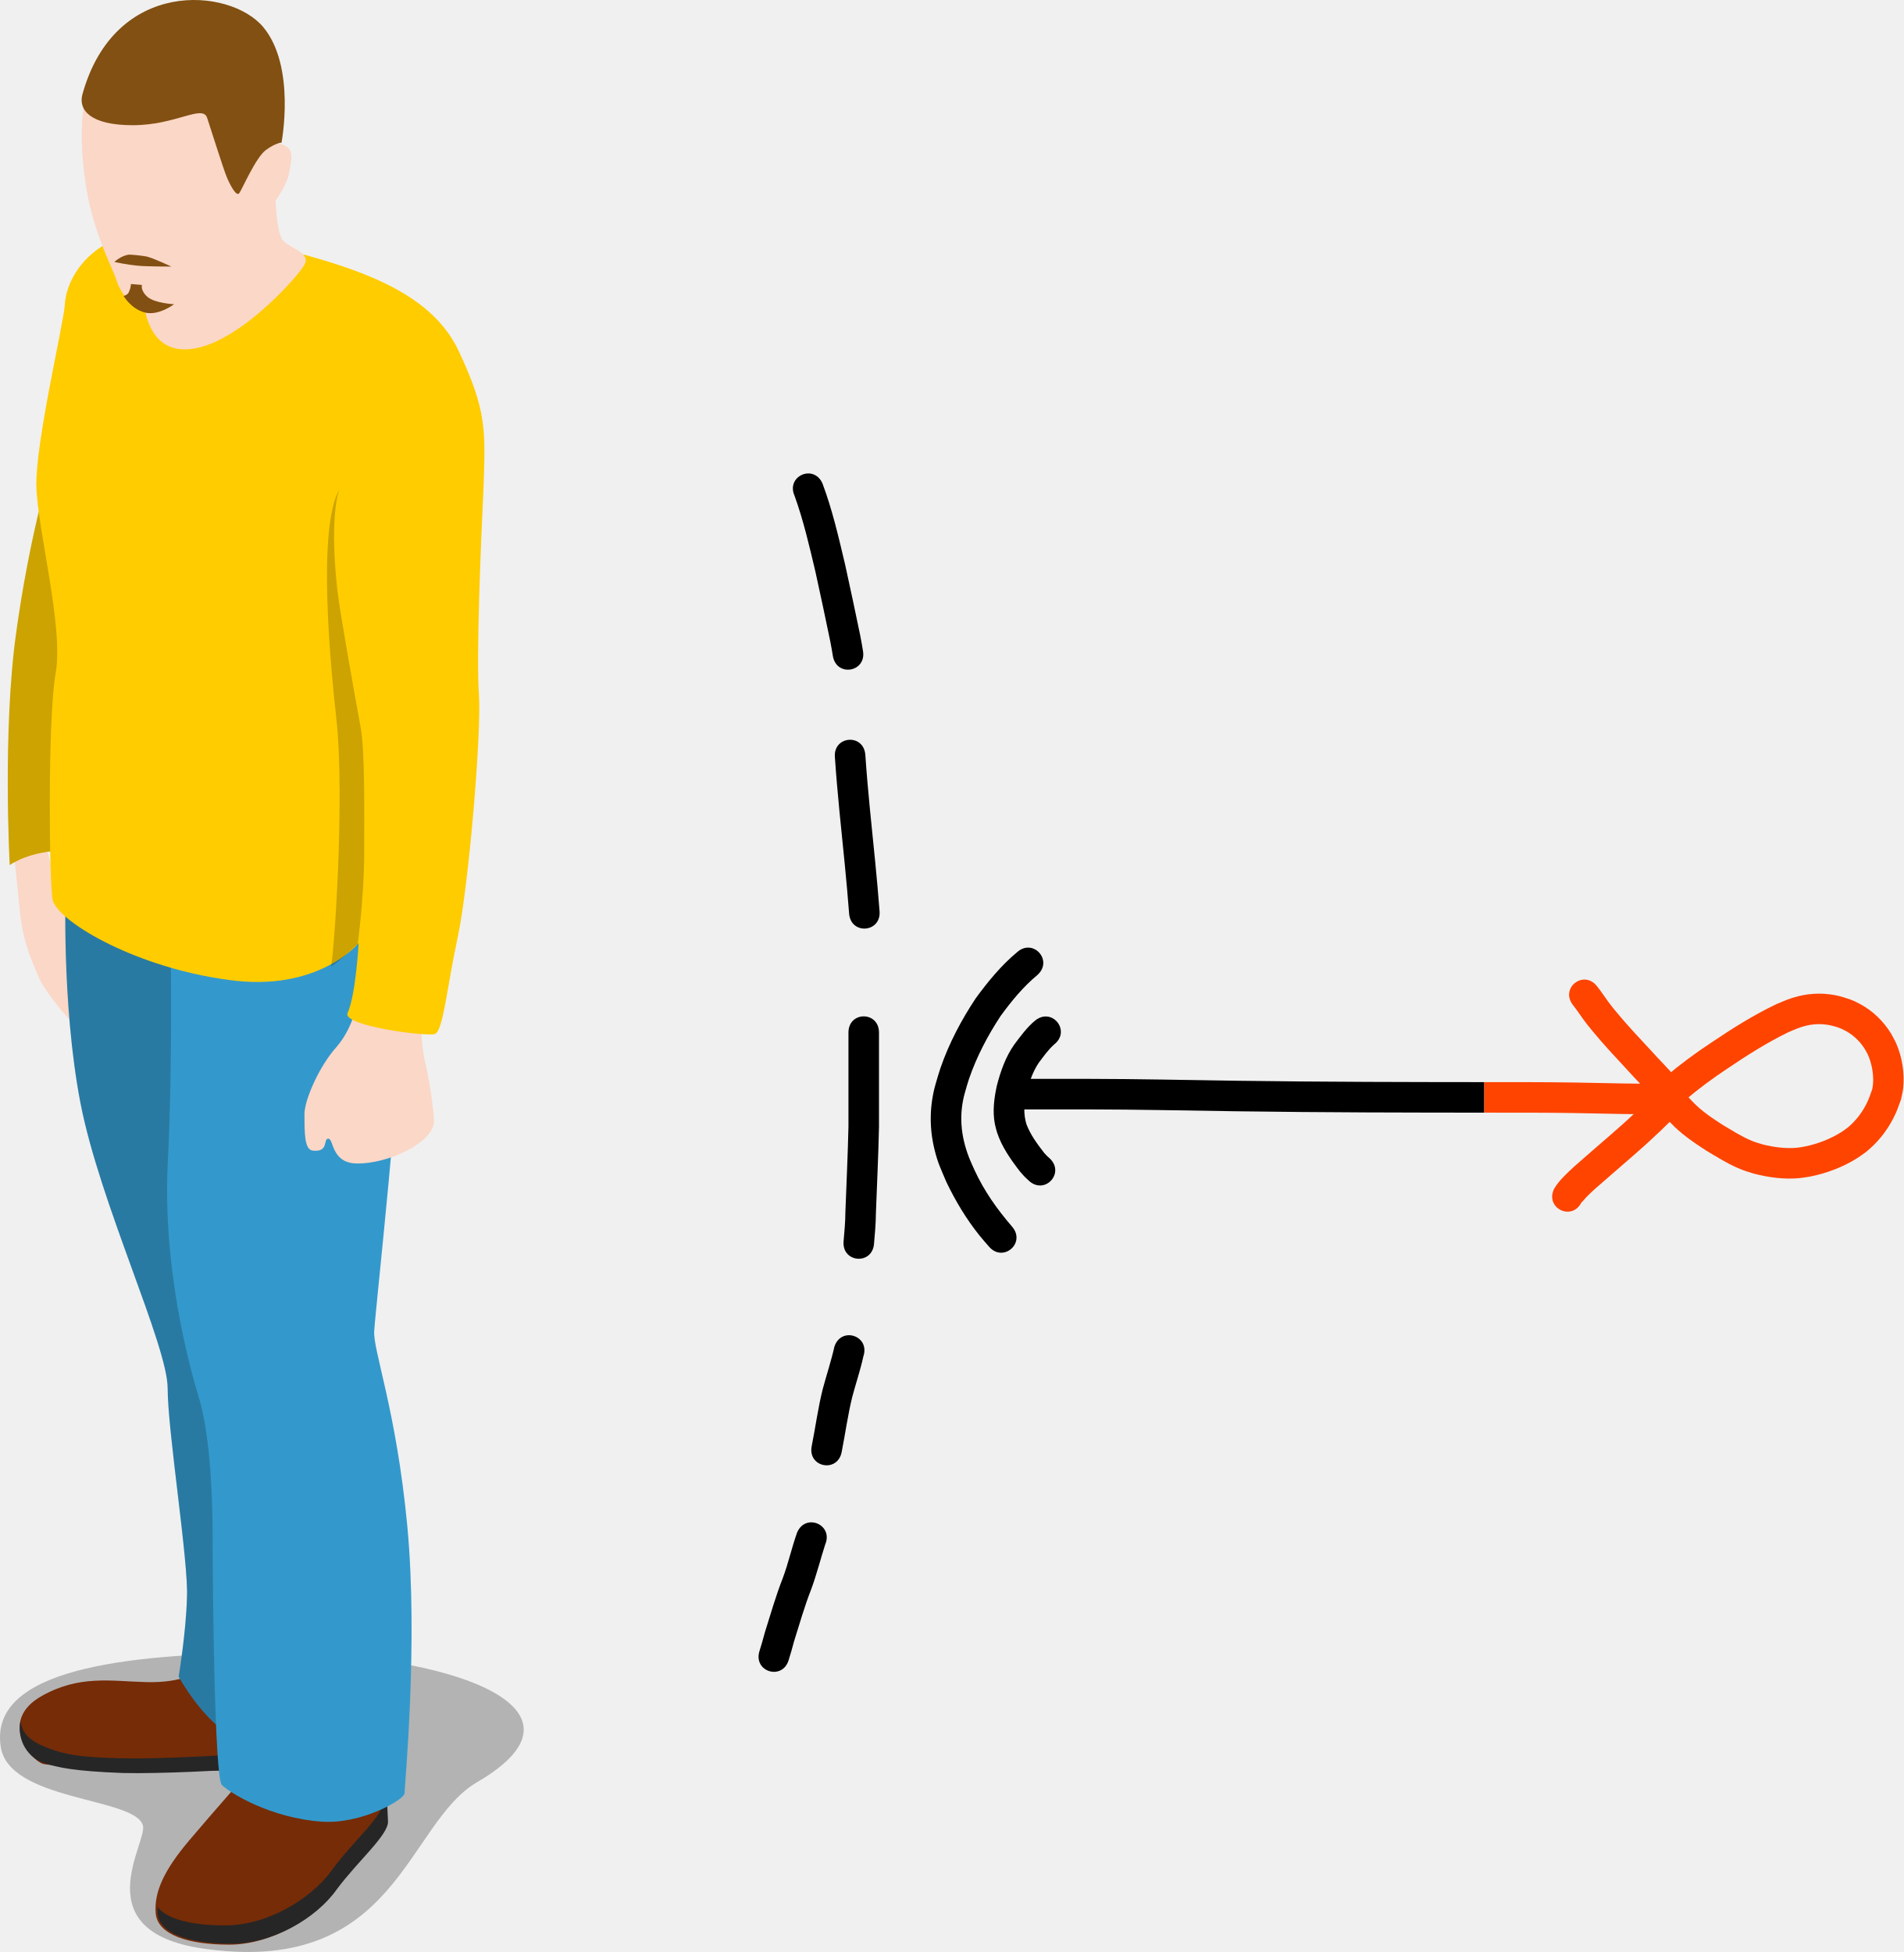
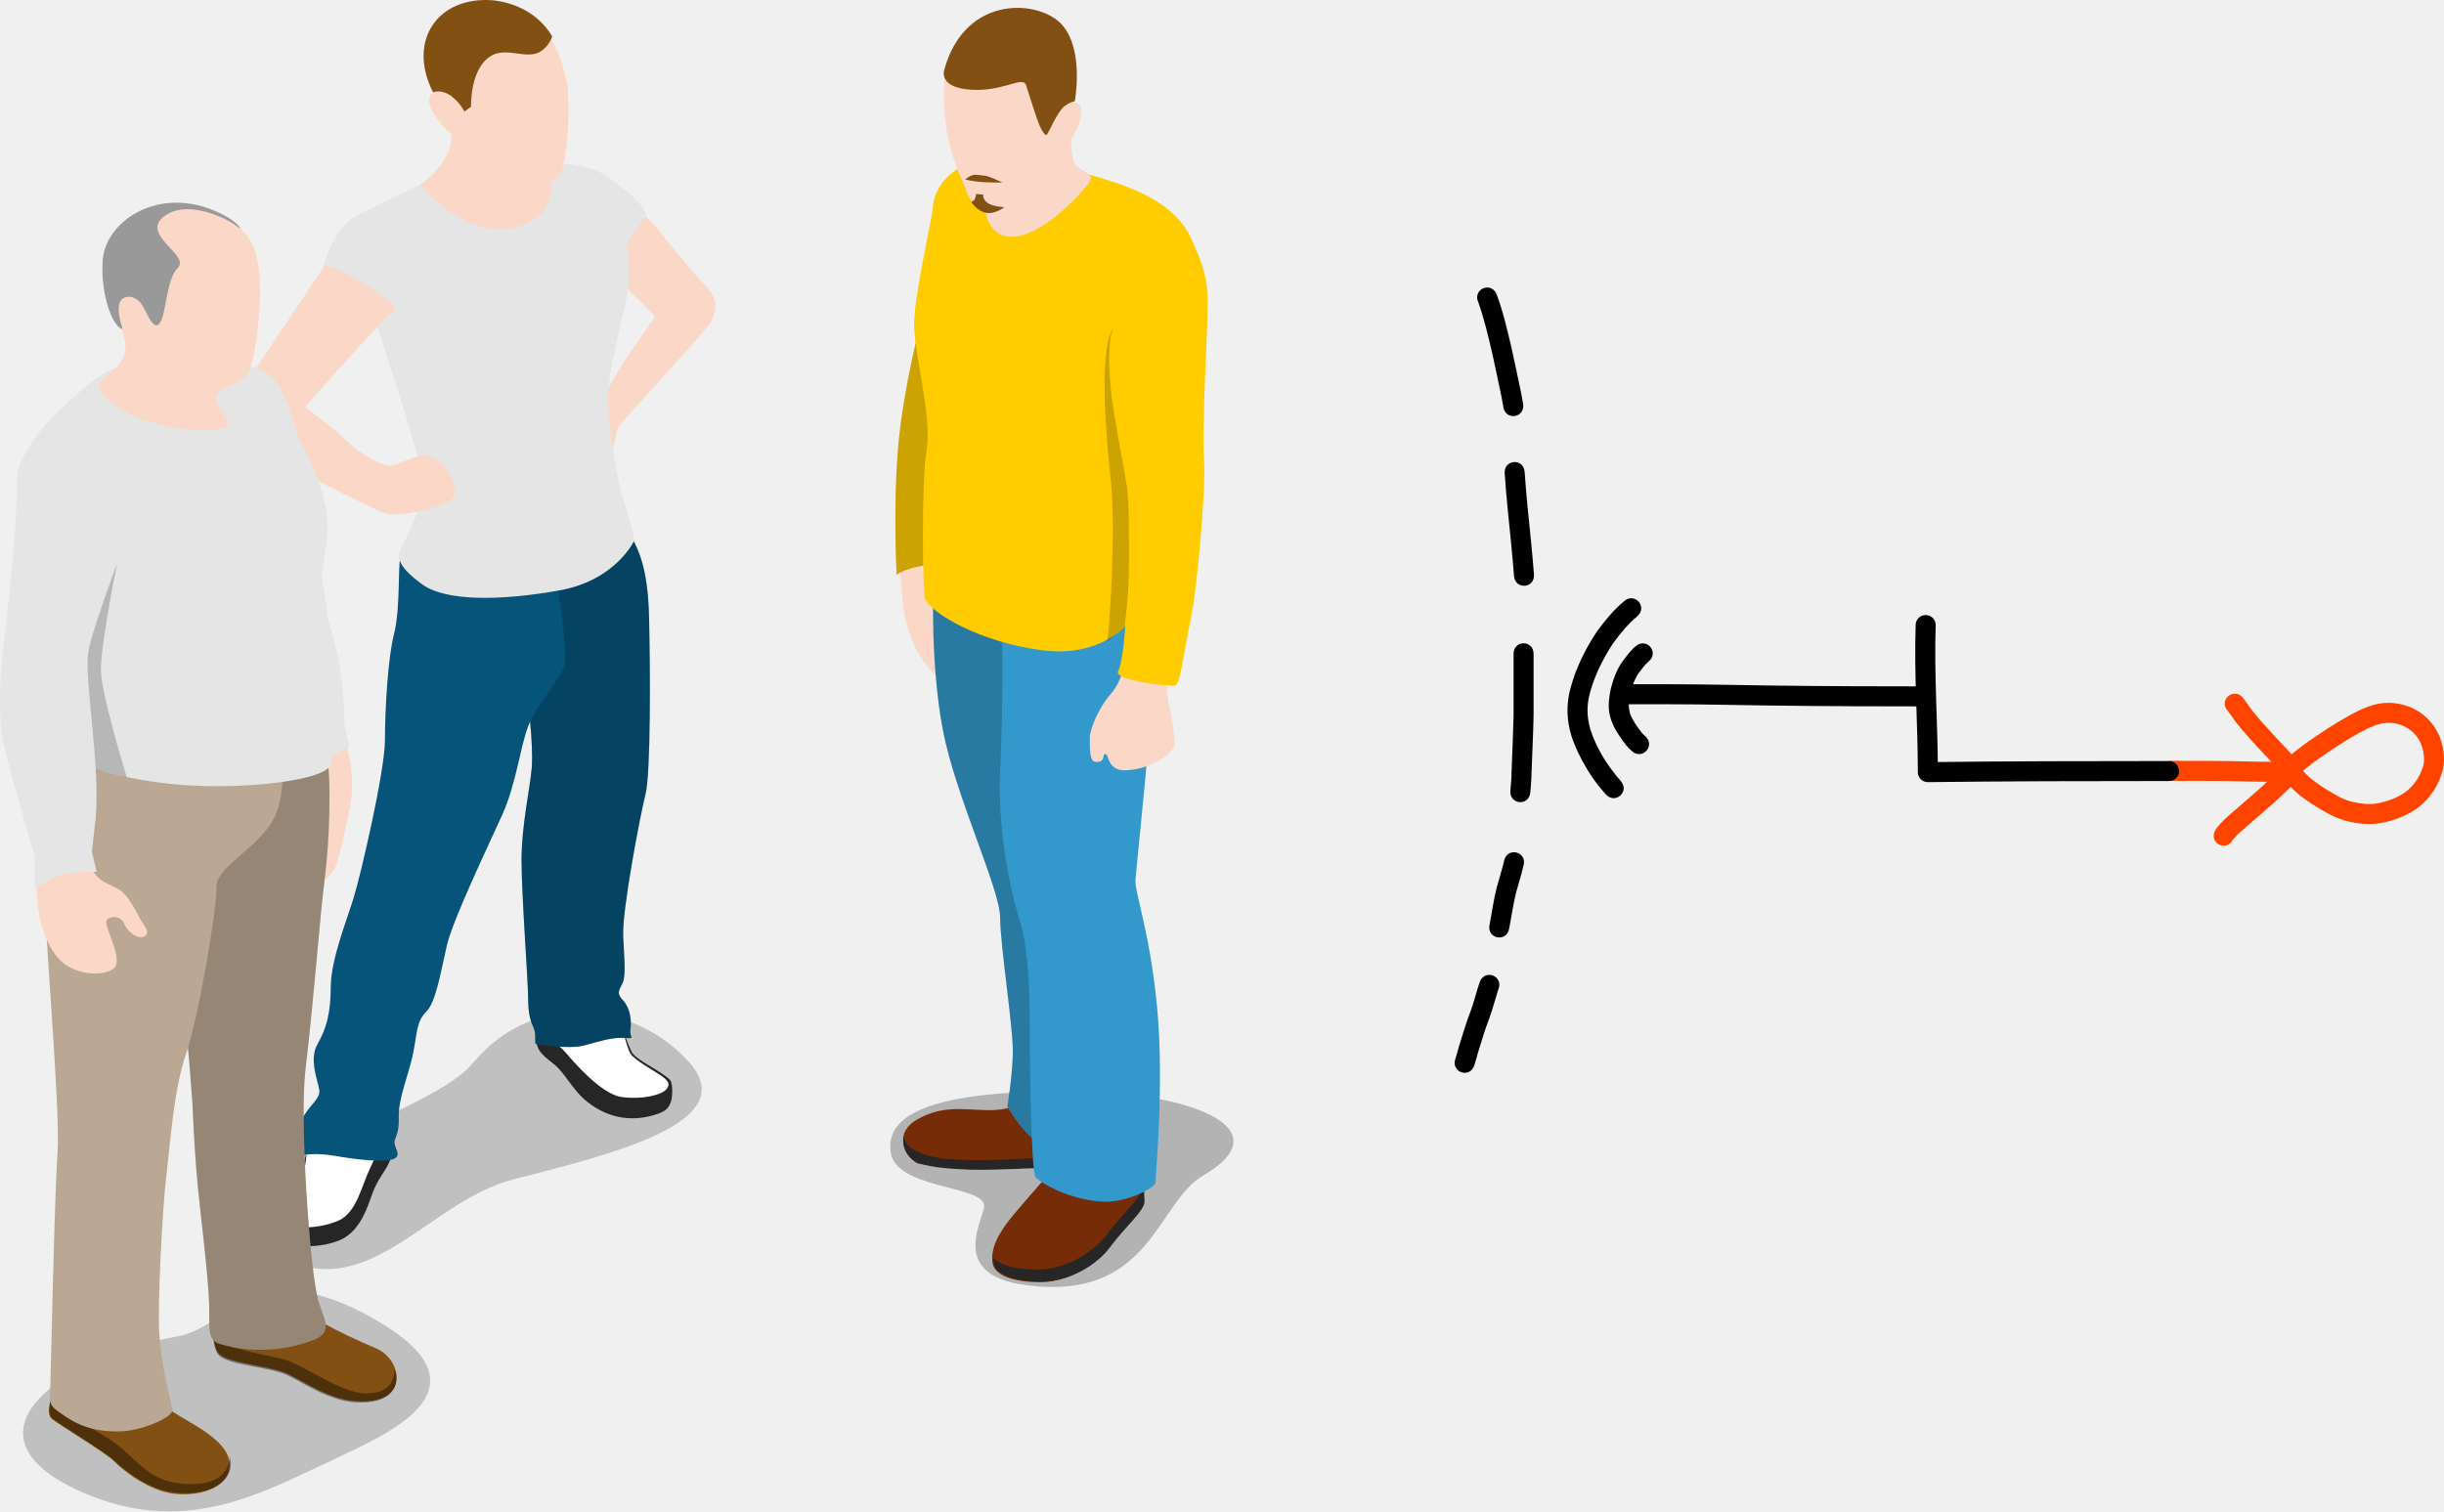
- <svg xmlns="http://www.w3.org/2000/svg" version="1.1" id="Layer_1" x="0px" y="0px" viewBox="0 0 207.327 212.638" enable-background="new 0 0 80 240" xml:space="preserve" width="207.327" height="212.638">
+ <svg xmlns="http://www.w3.org/2000/svg" version="1.1" id="Layer_1" x="0px" y="0px" viewBox="0 0 406.189 251.248" enable-background="new 0 0 80 240" xml:space="preserve" width="406.189" height="251.248">
  <defs id="defs45" />
-   <g id="g40" transform="translate(-12.54006,-18.06072)">
+   <g id="g40" transform="translate(135.4213,-16.75391)">
    <path d="m 13.4,105 c 0,0 1,9.1 1.3,12.3 0.3,3.2 1.3,5.5 2.1,7.3 0.8,1.8 4.5,6.2 5,5.9 0.5,-0.3 -0.3,-2.1 -0.3,-2.5 0,-0.4 0.4,-1.7 -0.2,-2.5 -0.6,-0.7 -1.7,-4 -1.6,-4.7 0.1,-0.7 1.4,-0.9 1.5,-1.4 0.1,-0.5 0.1,-0.5 0.1,-0.5 0,0 -3.6,-6 -3.6,-8.6 0,-2.7 -0.1,-6.1 -0.1,-6.1 0,0 -0.6,-0.3 -2,0 -1.4,0.2 -2.2,0.8 -2.2,0.8 z" id="path2" style="fill:#fbd7c7" />
    <path d="m 28.1,216.9 c 0.6,1.8 -6.7,11.8 7.1,13.5 20.6,2.7 21.6,-13.7 29.3,-18.2 13.9,-8.1 -3.1,-14.1 -22.5,-14.1 -16.3,0.1 -30.5,1.9 -29.4,10.1 0.7,6.1 14.6,5.6 15.5,8.7 z" id="path4" style="opacity:0.3;fill:#262626" />
    <path d="m 34,200.2 c 0,0 -1.6,1.2 -5.5,1.1 -3.9,-0.1 -7.3,-0.8 -11.4,1.5 -4.8,2.7 -1.2,7 0.1,7.4 1.3,0.4 18.1,0.9 21.2,0.7 3.1,-0.2 2.1,-8.2 2.1,-8.2 z" id="path6" style="fill:#762c07" />
    <path d="m 39.4,209.1 c -1.5,0.1 -9,0.6 -13.5,0.5 -5,-0.1 -6.4,-0.5 -7.8,-1 -1.7,-0.6 -3.2,-1.4 -3.3,-3.1 -0.5,2.2 0.9,4.1 2.5,4.6 1.5,0.5 3.3,0.9 8.6,1.1 4.2,0.1 11.3,-0.3 12.6,-0.4 0.8,-0.1 1.4,-0.7 1.7,-1.6 -0.4,0.3 -0.5,-0.1 -0.8,-0.1 z" id="path8" style="fill:#262626" />
    <path d="m 39.7,211 c 0,0 -3.9,4.4 -6.6,7.6 -2.7,3.2 -3.8,5.6 -3.6,7.9 0.2,2.3 3.5,3.4 8,3.4 4.5,0 9.3,-2.8 11.5,-5.9 2.3,-3.1 5.6,-5.9 5.6,-7.4 0,-1.5 -0.1,-6.2 -0.1,-6.2 z" id="path10" style="fill:#762c07" />
    <path d="m 54.6,210.4 h -0.5 c 0,1.5 0.1,3.3 0.1,4.1 0,1.5 -3.4,4.3 -5.6,7.4 -2.3,3.1 -7,5.9 -11.5,5.9 -3.5,0 -6.3,-0.6 -7.4,-2 0,0.2 0,0.4 0,0.6 0.1,2.3 3.5,3.4 8,3.4 4.6,0 9.3,-2.8 11.5,-5.9 2.3,-3.1 5.6,-5.9 5.6,-7.4 -0.1,-1.4 -0.2,-6.1 -0.2,-6.1 z" id="path12" style="fill:#262626" />
    <path d="m 19.7,114.3 c 0,0 -0.5,13 1.6,23.9 2.1,10.9 9.5,26.4 9.5,31.1 0,4.7 2.3,19 2.1,22.8 -0.1,3.8 -0.9,8.6 -0.9,8.6 0,0 2.7,5 6.2,6.7 3.5,1.7 7.2,-0.4 7.2,-0.4 L 39,116.5 Z" id="path14" style="fill:#3399cc" />
    <path d="m 19.7,114.3 c 0,0 -0.5,13 1.6,23.9 2.1,10.9 9.5,26.4 9.5,31.1 0,4.7 2.3,19 2.1,22.8 -0.1,3.8 -0.9,8.6 -0.9,8.6 0,0 2.7,5 6.2,6.7 3.5,1.7 7.2,-0.4 7.2,-0.4 L 39,116.5 Z" id="path16" style="opacity:0.2" />
    <path d="m 31.1,119.4 c 0,0 0.3,14.3 -0.3,25.6 -0.5,11.3 2.3,21.7 3.4,25.3 1.1,3.6 1.5,9.7 1.5,15.2 0,5.5 0.2,26.2 1,27 0.8,0.8 5.2,3.6 10.9,4 4.3,0.3 9,-2.4 9,-3.1 0,-0.7 1.5,-16.4 0.3,-29.1 -1.2,-12.7 -3.8,-19.3 -3.6,-21.3 0.1,-2 3.1,-29.1 2.8,-34.7 -0.3,-5.6 -2,-18.4 -2,-18.4 z" id="path18" style="fill:#3399cc" />
    <path d="m 17.9,69.4 c 0,0 -2.2,7.4 -3.6,17.6 -1.5,10.7 -0.7,25.3 -0.7,25.3 0,0 2.1,-1.6 6.2,-1.6 4.1,0 -1.9,-41.3 -1.9,-41.3 z" id="path20" style="fill:#ffcc00" />
    <path d="m 17.9,69.4 c 0,0 -2.2,7.4 -3.6,17.6 -1.5,10.7 -0.7,25.3 -0.7,25.3 0,0 2.1,-1.6 6.2,-1.6 4.1,0 -1.9,-41.3 -1.9,-41.3 z" id="path22" style="opacity:0.2" />
    <path d="m 51.5,127 c 0,0 -0.4,2.9 -2.3,5.1 -1.9,2.1 -3.5,5.8 -3.5,7.3 0,2.1 0,3.9 0.9,4 1.8,0.2 1.1,-1.3 1.7,-1.3 0.6,0 0.3,2.6 3,2.7 3.5,0.1 8.5,-2.3 8.5,-4.6 0,-1.2 -0.5,-4.4 -0.9,-6.2 -0.5,-1.9 -0.5,-4.5 -0.5,-4.5 z" id="path24" style="fill:#fbd7c7" />
    <path d="m 38.8,44 c 9.5,2.5 20.1,4.6 23.7,12.3 3.1,6.6 2.9,8.7 2.7,14.9 -0.3,6.2 -0.8,18.5 -0.5,22.5 0.3,4 -1.1,20.8 -2.3,26.4 -1.2,5.6 -1.6,10.3 -2.5,10.6 -0.9,0.3 -10.2,-0.9 -9.5,-2.3 0.9,-2 1.2,-7.6 1.2,-7.6 0,0 -4.4,5.4 -14.2,4 -9.8,-1.3 -18.2,-6.1 -19.1,-8.6 -0.4,-1.2 -0.6,-19.8 0.3,-24.8 0.9,-5 -2,-15.7 -2.1,-20.4 -0.1,-4.7 2.9,-17.4 3.1,-19.7 0.1,-3.4 4.2,-11.2 19.2,-7.3 z" id="path26" style="fill:#ffcc00" />
    <path d="m 51.5,120.9 c 0,0 0.7,-5.2 0.7,-9.8 0,-4.6 0.1,-11.3 -0.4,-13.9 C 51.3,94.5 49.6,85 49.3,82.5 48.6,76.4 49,72.7 49.5,71.4 c -2.4,4.1 -1,19 -0.3,25.2 0.9,8.7 -0.3,25.8 -0.6,26.6 -0.3,0.7 2.9,-2.3 2.9,-2.3 z" id="path28" style="opacity:0.2" />
    <path d="m 42.5,38.2 c 0,0 0,5.2 0.9,6.1 0.9,0.9 3,1.3 2.3,2.6 -0.7,1.3 -8.1,9.7 -13.5,9.2 -5.3,-0.5 -4,-9.4 -4,-9.4 z" id="path30" style="fill:#fbd7c7" />
    <path d="m 22.8,26.5 c -2.2,2.8 -1.3,11 -0.3,14.7 1,3.7 2.2,5.9 2.7,7.3 0.4,1.4 1.9,3.6 3.9,3.5 2,-0.1 8.2,-4.1 10.1,-7.1 C 41,41.9 43.6,39 44,37 44.4,35 44.6,34.1 42.9,33.7 41.2,33.3 37.6,25.9 33,25.6 28.4,25.3 24.1,24.8 22.8,26.5 Z" id="path32" style="fill:#fbd7c7" />
    <path d="m 21.5,28.4 c -0.4,1.6 0.8,3.3 5.5,3.3 4.7,0 7.6,-2.3 8.1,-0.8 0.5,1.5 1.8,5.7 2.2,6.6 0.4,0.9 1,2 1.3,1.6 0.3,-0.4 1.8,-3.9 2.9,-4.7 1.1,-0.8 1.7,-0.8 1.7,-0.8 0,0 1.6,-8.3 -2,-12.6 C 37.6,16.7 25,15.6 21.5,28.4 Z" id="path34" style="fill:#825012" />
    <path d="m 25,46.6 c 0,0 0.7,-0.7 1.6,-0.8 0.4,0 1.3,0.1 1.9,0.2 0.8,0.2 2.7,1.1 2.7,1.1 0,0 -2.8,0 -3.7,-0.1 C 26.4,46.9 25,46.6 25,46.6 Z" id="path36" style="fill:#825012" />
    <path d="m 26.8,49 1.2,0.1 c 0,0 -0.2,0.6 0.6,1.3 0.8,0.7 2.9,0.8 2.9,0.8 0,0 -1.7,1.3 -3.2,0.9 -1.5,-0.4 -2.3,-1.8 -2.3,-1.8 0,0 0.5,-0.1 0.6,-0.5 0.2,-0.4 0.2,-0.8 0.2,-0.8 z" id="path38" style="fill:#825012" />
  </g>
-   <path style="fill:#000000;fill-opacity:1;fill-rule:nonzero;stroke:none" id="path1" d="m 86.535,54.009 c 0.972,2.686 1.611,5.477 2.269,8.253 0.554,2.535 1.102,5.072 1.622,7.614 0.203,1.083 0.11,0.555 0.282,1.585 0.388,2.32 3.668,1.771 3.28,-0.548 v 0 c -0.187,-1.114 -0.086,-0.546 -0.304,-1.704 -0.529,-2.575 -1.081,-5.146 -1.644,-7.713 -0.705,-2.974 -1.389,-5.97 -2.466,-8.836 -0.955,-2.149 -3.994,-0.798 -3.039,1.351 z" />
-   <path style="fill:#000000;fill-opacity:1;fill-rule:nonzero;stroke:none" id="path3" d="m 90.93,82.5 c 0.263,3.922 0.694,7.831 1.082,11.742 0.178,1.759 0.324,3.52 0.465,5.282 0.189,2.344 3.504,2.077 3.315,-0.267 v 0 c -0.144,-1.782 -0.29,-3.565 -0.471,-5.344 -0.387,-3.902 -0.817,-7.801 -1.079,-11.714 -0.213,-2.342 -3.525,-2.041 -3.312,0.301 z" />
-   <path style="fill:#000000;fill-opacity:1;fill-rule:nonzero;stroke:none" id="path5" d="m 92.405,112.481 c 0,3.415 0,6.83 0,10.245 -0.068,3.114 -0.22,6.225 -0.335,9.338 -0.003,1.053 -0.104,2.102 -0.195,3.15 -0.202,2.343 3.112,2.629 3.314,0.286 v 0 c 0.095,-1.102 0.198,-2.205 0.205,-3.313 0.116,-3.153 0.271,-6.306 0.337,-9.461 0,-3.415 0,-6.83 0,-10.245 0,-2.352 -3.326,-2.352 -3.326,0 z" />
-   <path style="fill:#000000;fill-opacity:1;fill-rule:nonzero;stroke:none" id="path7" d="m 90.877,146.688 c -0.349,1.556 -0.854,3.065 -1.267,4.605 -0.518,2.059 -0.795,4.164 -1.207,6.243 -0.456,2.307 2.807,2.952 3.263,0.644 v 0 c 0.395,-2.008 0.669,-4.038 1.157,-6.028 0.392,-1.475 0.889,-2.92 1.21,-4.413 0.744,-2.231 -2.412,-3.283 -3.155,-1.052 z" />
-   <path style="fill:#000000;fill-opacity:1;fill-rule:nonzero;stroke:none" id="path9" d="m 86.814,166.941 c -0.589,1.643 -0.953,3.356 -1.569,4.989 -0.758,1.931 -1.324,3.923 -1.946,5.899 -0.394,1.423 -0.196,0.741 -0.59,2.047 -0.677,2.252 2.508,3.21 3.185,0.958 v 0 c 0.403,-1.341 0.211,-0.673 0.577,-2.006 0.605,-1.923 1.152,-3.862 1.891,-5.741 0.582,-1.587 0.994,-3.226 1.508,-4.836 0.926,-2.162 -2.131,-3.472 -3.057,-1.31 z" />
-   <path style="fill:#000000;fill-opacity:1;fill-rule:nonzero;stroke:none" id="path11" d="m 110.758,103.736 c -1.729,1.442 -3.154,3.186 -4.479,4.993 -1.574,2.37 -2.918,4.912 -3.85,7.606 -0.191,0.552 -0.341,1.117 -0.512,1.675 -0.674,2.324 -0.728,4.758 -0.164,7.114 0.374,1.56 0.698,2.165 1.315,3.63 0.989,2.068 2.174,4.044 3.609,5.835 0.33,0.412 0.686,0.804 1.03,1.206 1.531,1.785 4.056,-0.379 2.525,-2.165 v 0 c -1.646,-1.911 -3.042,-3.876 -4.103,-6.179 -0.21,-0.486 -0.442,-0.962 -0.629,-1.457 -0.874,-2.308 -1.084,-4.635 -0.398,-7.021 0.143,-0.479 0.268,-0.965 0.43,-1.438 0.83,-2.422 2.03,-4.709 3.433,-6.844 1.186,-1.632 2.472,-3.199 4.031,-4.494 1.74,-1.582 -0.497,-4.043 -2.237,-2.461 z" />
-   <path style="fill:#000000;fill-opacity:1;fill-rule:nonzero;stroke:none" id="path13" d="m 112.749,111.162 c -0.894,0.731 -1.572,1.683 -2.266,2.596 -0.959,1.355 -1.505,2.917 -1.917,4.509 -0.296,1.363 -0.483,2.781 -0.216,4.168 0.058,0.301 0.151,0.595 0.227,0.892 0.523,1.606 1.501,2.981 2.52,4.305 0.621,0.694 0.304,0.368 0.949,0.981 1.719,1.605 3.989,-0.827 2.269,-2.432 v 0 c -0.392,-0.355 -0.196,-0.163 -0.585,-0.58 -0.755,-0.975 -1.502,-1.975 -1.942,-3.139 -0.339,-1.14 -0.274,-2.213 -2.9e-4,-3.368 0.295,-1.164 0.668,-2.318 1.344,-3.324 0.528,-0.696 1.034,-1.433 1.695,-2.01 1.836,-1.469 -0.241,-4.066 -2.078,-2.597 z" />
-   <path style="fill:#000000;fill-opacity:1;fill-rule:nonzero;stroke:none" d="m 161.654,117.88 c -4.281,-0.004 -8.563,-0.008 -12.844,-0.027 -4.7,-0.022 -9.401,-0.056 -14.1,-0.123 -5.381,-0.076 -10.763,-0.198 -16.145,-0.205 h -7.919 c -2.352,0 -2.352,3.326 0,3.326 l 1.2e-4,3e-5 h 7.919 c 5.366,0.007 10.732,0.128 16.098,0.204 4.71,0.067 9.421,0.101 14.132,0.123 4.286,0.018 8.571,0.023 12.857,0.027" id="path27" />
-   <path style="fill:#ff4400;fill-opacity:1;fill-rule:nonzero;stroke:none" d="m 161.651,121.206 c 3.247,0.001 6.494,-0.009 9.741,0.042 1.831,0.033 3.662,0.073 5.494,0.106 1.401,0.025 2.802,0.026 4.203,0.03 2.352,0.006 2.361,-3.32 0.009,-3.326 v 0 c -1.384,-0.004 -2.769,-0.006 -4.153,-0.03 -1.834,-0.033 -3.667,-0.073 -5.501,-0.106 -3.263,-0.051 -6.526,-0.041 -9.79,-0.042" id="path15" />
-   <path style="fill:#ff4400;fill-opacity:1;fill-rule:nonzero;stroke:none" id="path21" d="m 171.314,109.487 c 0.404,0.498 0.747,1.042 1.125,1.559 0.427,0.583 0.549,0.715 1.03,1.306 1.247,1.52 2.605,2.942 3.935,4.387 0.845,0.948 1.762,1.831 2.584,2.8 0.222,0.254 0.397,0.539 0.547,0.84 1.082,2.088 4.035,0.557 2.953,-1.531 v 0 c -0.275,-0.52 -0.58,-1.021 -0.968,-1.466 -0.854,-0.998 -1.788,-1.921 -2.669,-2.896 -1.286,-1.396 -2.599,-2.769 -3.805,-4.237 -0.378,-0.462 -0.548,-0.656 -0.885,-1.115 -0.414,-0.564 -0.789,-1.157 -1.231,-1.701 -1.453,-1.849 -4.068,0.206 -2.615,2.055 z" />
-   <path style="fill:#ff4400;fill-opacity:1;fill-rule:nonzero;stroke:none" id="path23" d="m 172.241,130.974 c -3.5e-4,0.006 -0.005,0.021 -0.001,0.017 0.192,-0.181 0.356,-0.406 0.54,-0.594 0.361,-0.37 0.55,-0.534 0.943,-0.899 1.284,-1.129 2.581,-2.243 3.87,-3.365 0.943,-0.82 1.88,-1.645 2.782,-2.511 0.646,-0.555 1.205,-1.206 1.857,-1.752 0.277,-0.233 0.553,-0.467 0.828,-0.703 1.786,-1.53 -0.378,-4.056 -2.164,-2.526 v 0 c -0.275,0.236 -0.552,0.47 -0.83,0.704 -0.689,0.599 -1.314,1.268 -1.994,1.877 -0.863,0.829 -1.762,1.616 -2.663,2.402 -1.316,1.146 -2.642,2.282 -3.95,3.438 -0.794,0.74 -1.633,1.483 -2.193,2.425 -1.052,2.104 1.923,3.591 2.975,1.487 z" />
-   <path style="fill:#ff4400;fill-opacity:1;fill-rule:nonzero;stroke:none" id="path25" d="m 181.012,121.326 c 0.307,0.315 0.605,0.627 0.902,0.954 1.142,1.226 2.54,2.168 3.937,3.076 1.098,0.651 2.186,1.341 3.359,1.855 0.776,0.339 0.98,0.38 1.785,0.633 1.633,0.424 3.336,0.656 5.024,0.489 0.381,-0.038 0.757,-0.113 1.136,-0.169 1.812,-0.363 3.575,-1.029 5.14,-2.021 0.316,-0.2 0.613,-0.43 0.919,-0.645 1.243,-0.997 2.257,-2.255 2.984,-3.673 0.411,-0.801 0.538,-1.229 0.841,-2.061 0.08,-0.41 0.194,-0.815 0.239,-1.231 0.172,-1.596 -0.116,-3.379 -0.754,-4.85 -0.166,-0.382 -0.385,-0.739 -0.577,-1.108 -0.841,-1.362 -1.993,-2.466 -3.405,-3.225 -0.901,-0.485 -1.171,-0.518 -2.148,-0.825 -1.5,-0.375 -3.024,-0.378 -4.525,-0.008 -1,0.247 -1.412,0.461 -2.39,0.862 -2.508,1.192 -4.857,2.682 -7.155,4.231 -1.73,1.144 -3.393,2.378 -4.974,3.72 -0.631,0.584 -1.322,1.107 -1.908,1.74 -0.166,0.179 -0.471,0.554 -0.642,0.762 -1.495,1.816 1.073,3.93 2.568,2.114 v 0 c 0.145,-0.177 0.281,-0.362 0.434,-0.532 0.516,-0.57 1.147,-1.022 1.703,-1.55 1.484,-1.265 3.052,-2.42 4.679,-3.497 2.114,-1.427 4.274,-2.799 6.571,-3.916 0.329,-0.139 0.654,-0.291 0.988,-0.418 1.241,-0.47 2.386,-0.613 3.691,-0.323 0.239,0.067 0.483,0.119 0.717,0.202 1.185,0.419 2.177,1.191 2.868,2.24 0.126,0.223 0.271,0.436 0.379,0.668 0.441,0.942 0.658,2.105 0.603,3.144 -0.012,0.227 -0.061,0.45 -0.092,0.675 -0.214,0.604 -0.324,0.971 -0.606,1.548 -0.485,0.994 -1.174,1.888 -2.018,2.602 -0.215,0.156 -0.422,0.325 -0.645,0.469 -1.216,0.787 -2.59,1.323 -4.003,1.62 -0.259,0.044 -0.516,0.104 -0.778,0.133 -1.302,0.144 -2.617,-0.029 -3.881,-0.344 -0.574,-0.174 -0.781,-0.219 -1.333,-0.456 -1.046,-0.449 -2.007,-1.074 -2.986,-1.646 -1.163,-0.751 -2.336,-1.523 -3.295,-2.533 -0.153,-0.165 -0.315,-0.324 -0.466,-0.49 -0.004,-0.005 -0.289,-0.338 -0.359,-0.382 -0.032,-0.02 0.046,0.059 0.069,0.089 -1.469,-1.836 -4.066,0.241 -2.597,2.078 z" />
+   <path style="fill:#000000;fill-opacity:1;fill-rule:nonzero;stroke:none" id="path1" d="m 245.682,50.231 c 0.972,2.686 1.611,5.477 2.269,8.253 0.554,2.535 1.102,5.072 1.622,7.614 0.203,1.083 0.11,0.555 0.282,1.585 0.388,2.32 3.668,1.771 3.28,-0.548 v 0 c -0.187,-1.114 -0.086,-0.546 -0.304,-1.704 -0.529,-2.575 -1.081,-5.146 -1.644,-7.713 -0.705,-2.974 -1.389,-5.97 -2.466,-8.836 -0.955,-2.149 -3.994,-0.798 -3.039,1.351 z" />
+   <path style="fill:#000000;fill-opacity:1;fill-rule:nonzero;stroke:none" id="path3" d="m 250.078,78.722 c 0.263,3.922 0.694,7.831 1.082,11.742 0.178,1.759 0.324,3.52 0.465,5.282 0.189,2.344 3.504,2.077 3.315,-0.267 v 0 c -0.144,-1.782 -0.29,-3.565 -0.471,-5.344 -0.387,-3.902 -0.817,-7.801 -1.079,-11.714 -0.213,-2.342 -3.525,-2.041 -3.312,0.301 z" />
+   <path style="fill:#000000;fill-opacity:1;fill-rule:nonzero;stroke:none" id="path5" d="m 251.553,108.703 c 0,3.415 0,6.83 0,10.245 -0.068,3.114 -0.22,6.225 -0.335,9.338 -0.003,1.053 -0.104,2.102 -0.195,3.15 -0.202,2.343 3.112,2.629 3.314,0.286 v 0 c 0.095,-1.102 0.198,-2.205 0.205,-3.313 0.116,-3.153 0.271,-6.306 0.337,-9.461 0,-3.415 0,-6.83 0,-10.245 0,-2.352 -3.326,-2.352 -3.326,0 z" />
+   <path style="fill:#000000;fill-opacity:1;fill-rule:nonzero;stroke:none" id="path7" d="m 250.024,142.91 c -0.349,1.556 -0.854,3.065 -1.267,4.605 -0.518,2.059 -0.795,4.164 -1.207,6.243 -0.456,2.307 2.807,2.952 3.263,0.644 v 0 c 0.395,-2.008 0.669,-4.038 1.157,-6.028 0.392,-1.475 0.889,-2.92 1.21,-4.413 0.744,-2.231 -2.412,-3.283 -3.155,-1.052 z" />
+   <path style="fill:#000000;fill-opacity:1;fill-rule:nonzero;stroke:none" id="path9" d="m 245.962,163.164 c -0.589,1.643 -0.953,3.356 -1.569,4.989 -0.758,1.931 -1.324,3.923 -1.946,5.899 -0.394,1.423 -0.196,0.741 -0.59,2.047 -0.677,2.252 2.508,3.21 3.185,0.958 v 0 c 0.403,-1.341 0.211,-0.673 0.577,-2.006 0.605,-1.923 1.152,-3.862 1.891,-5.741 0.582,-1.587 0.994,-3.226 1.508,-4.836 0.926,-2.162 -2.131,-3.472 -3.057,-1.31 z" />
+   <path style="fill:#000000;fill-opacity:1;fill-rule:nonzero;stroke:none" id="path11" d="m 269.905,99.958 c -1.729,1.442 -3.154,3.186 -4.479,4.993 -1.574,2.37 -2.918,4.912 -3.85,7.606 -0.191,0.552 -0.341,1.117 -0.512,1.675 -0.674,2.324 -0.728,4.758 -0.164,7.114 0.374,1.56 0.698,2.165 1.315,3.63 0.989,2.068 2.174,4.044 3.609,5.835 0.33,0.412 0.686,0.804 1.03,1.206 1.531,1.785 4.056,-0.379 2.525,-2.165 v 0 c -1.646,-1.911 -3.042,-3.876 -4.103,-6.179 -0.21,-0.486 -0.442,-0.962 -0.629,-1.457 -0.874,-2.308 -1.084,-4.635 -0.398,-7.021 0.143,-0.479 0.268,-0.965 0.43,-1.438 0.83,-2.422 2.03,-4.709 3.433,-6.844 1.186,-1.632 2.472,-3.199 4.031,-4.494 1.74,-1.582 -0.497,-4.043 -2.237,-2.461 z" />
+   <path style="fill:#000000;fill-opacity:1;fill-rule:nonzero;stroke:none" id="path13" d="m 271.897,107.384 c -0.894,0.731 -1.572,1.683 -2.266,2.596 -0.959,1.355 -1.505,2.917 -1.917,4.509 -0.296,1.363 -0.483,2.781 -0.216,4.168 0.058,0.301 0.151,0.595 0.227,0.892 0.523,1.606 1.501,2.981 2.52,4.305 0.621,0.694 0.304,0.368 0.949,0.981 1.719,1.605 3.989,-0.827 2.269,-2.432 v 0 c -0.392,-0.355 -0.196,-0.163 -0.585,-0.58 -0.755,-0.975 -1.502,-1.975 -1.942,-3.139 -0.339,-1.14 -0.274,-2.213 -2.9e-4,-3.368 0.295,-1.164 0.668,-2.318 1.344,-3.324 0.528,-0.696 1.034,-1.433 1.695,-2.01 1.836,-1.469 -0.241,-4.066 -2.078,-2.597 z" />
+   <path style="fill:#000000;fill-opacity:1;fill-rule:nonzero;stroke:none" d="m 320.802,114.103 c -4.281,-0.004 -8.563,-0.008 -12.844,-0.027 -4.7,-0.022 -9.401,-0.056 -14.1,-0.123 -5.381,-0.076 -10.763,-0.198 -16.145,-0.205 h -7.919 c -2.352,0 -2.352,3.326 0,3.326 l 1.2e-4,3e-5 h 7.919 c 5.366,0.007 10.732,0.128 16.098,0.204 4.71,0.067 9.421,0.101 14.132,0.123 4.286,0.018 8.571,0.023 12.857,0.027" id="path27" />
+   <path style="fill:#ff4400;fill-opacity:1;fill-rule:nonzero;stroke:none" d="m 360.513,129.802 c 3.247,0.001 6.494,-0.009 9.741,0.042 1.831,0.033 3.662,0.073 5.494,0.106 1.401,0.025 2.802,0.026 4.203,0.03 2.352,0.006 2.361,-3.32 0.009,-3.326 v 0 c -1.384,-0.004 -2.769,-0.006 -4.153,-0.03 -1.834,-0.033 -3.667,-0.073 -5.501,-0.106 -3.263,-0.051 -6.526,-0.041 -9.79,-0.042" id="path15" />
+   <path style="fill:#ff4400;fill-opacity:1;fill-rule:nonzero;stroke:none" id="path21" d="m 370.175,118.083 c 0.404,0.498 0.747,1.042 1.125,1.559 0.427,0.583 0.549,0.715 1.03,1.306 1.247,1.52 2.605,2.942 3.935,4.387 0.845,0.948 1.762,1.831 2.584,2.8 0.222,0.254 0.397,0.539 0.547,0.84 1.082,2.088 4.035,0.557 2.953,-1.531 v 0 c -0.275,-0.52 -0.58,-1.021 -0.968,-1.466 -0.854,-0.998 -1.788,-1.921 -2.669,-2.896 -1.286,-1.396 -2.599,-2.769 -3.805,-4.237 -0.378,-0.462 -0.548,-0.656 -0.885,-1.115 -0.414,-0.564 -0.789,-1.157 -1.231,-1.701 -1.453,-1.849 -4.068,0.206 -2.615,2.055 z" />
+   <path style="fill:#ff4400;fill-opacity:1;fill-rule:nonzero;stroke:none" id="path23" d="m 371.102,139.57 c -3.5e-4,0.006 -0.005,0.021 -10e-4,0.017 0.192,-0.181 0.356,-0.406 0.54,-0.594 0.361,-0.37 0.55,-0.534 0.943,-0.899 1.284,-1.129 2.581,-2.243 3.87,-3.365 0.943,-0.82 1.88,-1.645 2.782,-2.511 0.646,-0.555 1.205,-1.206 1.857,-1.752 0.277,-0.233 0.553,-0.467 0.828,-0.703 1.786,-1.53 -0.378,-4.056 -2.164,-2.526 v 0 c -0.275,0.236 -0.552,0.47 -0.83,0.704 -0.689,0.599 -1.314,1.268 -1.994,1.877 -0.863,0.829 -1.762,1.616 -2.663,2.402 -1.316,1.146 -2.642,2.282 -3.95,3.438 -0.794,0.74 -1.633,1.483 -2.193,2.425 -1.052,2.104 1.923,3.591 2.975,1.487 z" />
+   <path style="fill:#ff4400;fill-opacity:1;fill-rule:nonzero;stroke:none" id="path25" d="m 379.873,129.922 c 0.307,0.315 0.605,0.627 0.902,0.954 1.142,1.226 2.54,2.168 3.937,3.076 1.098,0.651 2.186,1.341 3.359,1.855 0.776,0.339 0.98,0.38 1.785,0.633 1.633,0.424 3.336,0.656 5.024,0.489 0.381,-0.038 0.757,-0.113 1.136,-0.169 1.812,-0.363 3.575,-1.029 5.14,-2.021 0.316,-0.2 0.613,-0.43 0.919,-0.645 1.243,-0.997 2.257,-2.255 2.984,-3.673 0.411,-0.801 0.538,-1.229 0.841,-2.061 0.08,-0.41 0.194,-0.815 0.239,-1.231 0.172,-1.596 -0.116,-3.379 -0.754,-4.85 -0.166,-0.382 -0.385,-0.739 -0.577,-1.108 -0.841,-1.362 -1.993,-2.466 -3.405,-3.225 -0.901,-0.485 -1.171,-0.518 -2.148,-0.825 -1.5,-0.375 -3.024,-0.378 -4.525,-0.008 -1,0.247 -1.412,0.461 -2.39,0.862 -2.508,1.192 -4.857,2.682 -7.155,4.231 -1.73,1.144 -3.393,2.378 -4.974,3.72 -0.631,0.584 -1.322,1.107 -1.908,1.74 -0.166,0.179 -0.471,0.554 -0.642,0.762 -1.495,1.816 1.073,3.93 2.568,2.114 v 0 c 0.145,-0.177 0.281,-0.362 0.434,-0.532 0.516,-0.57 1.147,-1.022 1.703,-1.55 1.484,-1.265 3.052,-2.42 4.679,-3.497 2.114,-1.427 4.274,-2.799 6.571,-3.916 0.329,-0.139 0.654,-0.291 0.988,-0.418 1.241,-0.47 2.386,-0.613 3.691,-0.323 0.239,0.067 0.483,0.119 0.717,0.202 1.185,0.419 2.177,1.191 2.868,2.24 0.126,0.223 0.271,0.436 0.379,0.668 0.441,0.942 0.658,2.105 0.603,3.144 -0.012,0.227 -0.061,0.45 -0.092,0.675 -0.214,0.604 -0.324,0.971 -0.606,1.548 -0.485,0.994 -1.174,1.888 -2.018,2.602 -0.215,0.156 -0.422,0.325 -0.645,0.469 -1.216,0.787 -2.59,1.323 -4.003,1.62 -0.259,0.044 -0.516,0.104 -0.778,0.133 -1.302,0.144 -2.617,-0.029 -3.881,-0.344 -0.574,-0.174 -0.781,-0.219 -1.333,-0.456 -1.046,-0.449 -2.007,-1.074 -2.986,-1.646 -1.163,-0.751 -2.336,-1.523 -3.295,-2.533 -0.153,-0.165 -0.315,-0.324 -0.466,-0.49 -0.004,-0.005 -0.289,-0.338 -0.359,-0.382 -0.032,-0.02 0.046,0.059 0.069,0.089 -1.469,-1.836 -4.066,0.241 -2.597,2.078 z" />
+   <g transform="translate(38.9751,-23.55349)" id="g2242">
+     <path style="opacity:0.2" d="m 5.5,231.2 c 16,10.8 26.2,-7.9 40.9,-11.6 17.3,-4.4 37.7,-9.6 29.3,-19.3 -8.4,-9.7 -25.5,-12.8 -36.1,0 -8.2,9.9 -51.6,19 -34.1,30.9 z" id="path2216" />
+     <path style="fill:#262626" d="m 26.3,214.2 c -0.1,2.9 -1.7,4.1 -2.8,6.4 -1.1,2 -1.9,7.5 -6.2,9.2 -3.9,1.5 -8.2,0.9 -9.5,0 -1.3,-0.9 -1.6,-3.3 -0.6,-5.2 1,-1.9 3.3,-4 4.4,-8.1 1.1,-4.1 2.6,-6.1 2.6,-6.1 z" id="path2218" />
+     <path style="fill:#ffffff" d="m 25,213.7 c 0,0 -1,0.8 -2.4,3.9 -1.5,3.1 -2.3,7.6 -5.4,8.9 -3.8,1.6 -8.2,1.2 -9.4,0.3 -1.2,-0.9 0.3,-3.1 2.4,-5.5 2.1,-2.4 1.9,-9.2 1.9,-9.2 z" id="path2220" />
+     <path style="fill:#262626" d="m 50.2,196.5 c 0,1.4 0.6,2.2 2.7,3.8 2.1,1.6 3.1,4.3 5.7,6.4 3.8,3 7.8,3.3 11.5,2.1 1.9,-0.6 2.1,-1.3 2.4,-2 0.3,-0.7 0.4,-3.1 -0.1,-3.7 -1.4,-1.5 -5.7,-3.3 -6.4,-4.7 -0.7,-1.4 -2,-5.1 -2,-5.1 l -13.8,-0.6 z" id="path2222" />
+     <path style="fill:#ffffff" d="m 50.4,194.6 c 0.7,0.6 3.4,2.5 4.7,4 1.2,1.4 5.7,6.7 9.1,7.3 3.5,0.5 6.8,-0.3 7.6,-1.3 0.8,-1 0,-1.6 -1,-2.3 -1,-0.7 -4.3,-2.5 -5,-3.6 -0.7,-1.2 -1.5,-5 -1.5,-5 z" id="path2224" />
+     <path style="fill:#06547a" d="m 64.4,110.5 c 2.8,3.7 4.3,7.4 4.5,15.7 0.2,8.3 0.3,26 -0.6,29.4 -1,4.1 -3.9,19.4 -3.7,23.6 0.2,4.2 0.5,6.7 -0.2,8 -0.7,1.3 -0.8,1.6 0.3,2.8 1.1,1.3 1.3,3.3 1.1,4.7 -0.2,1.4 1,1.5 -1,1.4 -2,-0.1 -3.6,0.4 -6.5,1.2 -2.9,0.8 -7.9,-0.2 -8.2,-0.2 -0.3,0 0.1,-1.7 -0.4,-2.7 -0.5,-1.1 -0.9,-2.3 -0.9,-4.9 0,-2.6 -1.1,-17.3 -1.1,-23 0,-5.7 1.4,-11.8 1.7,-15.3 0.3,-4.3 -0.7,-12 -1.1,-13.6 -0.4,-1.6 -4,-22.4 -4,-22.4 z" id="path2226" />
+     <path style="opacity:0.2" d="m 64.4,110.5 c 2.8,3.7 4.3,7.4 4.5,15.7 0.2,8.3 0.3,26 -0.6,29.4 -1,4.1 -3.9,19.4 -3.7,23.6 0.2,4.2 0.5,6.7 -0.2,8 -0.7,1.3 -0.8,1.6 0.3,2.8 1.1,1.3 1.3,3.3 1.1,4.7 -0.2,1.4 1,1.5 -1,1.4 -2,-0.1 -3.6,0.4 -6.5,1.2 -2.9,0.8 -7.9,-0.2 -8.2,-0.2 -0.3,0 0.1,-1.7 -0.4,-2.7 -0.5,-1.1 -0.9,-2.3 -0.9,-4.9 0,-2.6 -1.1,-17.3 -1.1,-23 0,-5.7 1.4,-11.8 1.7,-15.3 0.3,-4.3 -0.7,-12 -1.1,-13.6 -0.4,-1.6 -4,-22.4 -4,-22.4 z" id="path2228" />
+     <path style="fill:#06547a" d="m 53.8,121.7 c 0,0 1.7,10.5 1,12.6 -0.7,2.2 -4.7,6.6 -6,10 -1.3,3.4 -2,9.6 -4.3,14.7 -2.3,5.1 -8.2,17.4 -9.2,21.7 -1,4.3 -1.8,9.4 -3.4,11 -1.7,1.7 -1.5,3.4 -2.2,6.9 -0.7,3.5 -2.5,7.5 -2.4,10.7 0.1,3.1 -0.8,3.3 -0.7,4.3 0.1,1 1.3,2.2 -0.4,2.7 -1.7,0.5 -6.1,0 -9.5,-0.6 -3.4,-0.6 -5.4,-0.1 -5.4,-0.1 0,0 -0.9,-4 -0.2,-5.7 1,-2.4 3.2,-3.6 3,-5.1 -0.2,-1.5 -1.8,-5.1 -0.3,-7.7 1.5,-2.6 2.2,-5.2 2.2,-9.7 0.1,-4.5 2.6,-10.7 3.8,-14.6 1.2,-3.9 5.2,-21.1 5.2,-26.2 0,-5.1 0.5,-13.8 1.5,-17.6 1.2,-4.7 0.5,-12.2 1.3,-14.3 0.9,-2.1 26,7 26,7 z" id="path2230" />
+     <path style="fill:#fbd7c7" d="m 35.8,42.2 c 0.3,2.8 0.5,5.2 -0.5,7.1 -1.7,3.2 -4.3,5 -5.4,5.5 -1.1,0.5 3.2,10.6 10,11.6 6.8,1 23.7,4 24.8,4.7 1,0.7 5.2,5.1 5.2,5.1 0,0 -4.9,6.9 -6.3,9.3 -2.3,4 -6.3,11.5 -6.3,11.5 0,0 1.9,4.4 3.9,3.8 2,-0.6 2,-5.1 2.5,-6.1 0.5,-1 14.5,-15.9 15.4,-17.5 0.9,-1.6 1.5,-3.8 -0.7,-6 -2.2,-2.2 -7.5,-9 -9,-10.6 -1,-1 -3.3,-3.5 -5.9,-5.4 -2.6,-1.9 -12.3,-5 -12.3,-5 l -1.6,-7.1 z" id="path2232" />
+     <path style="fill:#e5e5e5" d="m 30.8,54.3 c 0,0 7.7,9.3 16.1,7 C 55.3,59 52,50.9 52,50.9 c 0,0 6,-1 10.7,2.5 4.5,3.4 5.3,4.6 5.7,5.8 -0.3,0.8 -3.2,4.8 -3.2,4.8 0,0 0.7,4.4 0.1,8.3 -0.6,3.9 -3.6,13.4 -3.2,19 0.4,5.6 1.6,12.5 2.5,15.2 0.9,2.6 1.9,6.8 1.9,6.8 0,0 -3,6.7 -12.5,8.4 -9.5,1.7 -18.8,1.9 -22.8,-1 -4.5,-3.3 -4.2,-4.8 -3.4,-6.3 0.8,-1.5 3.8,-7.2 3.5,-11 -0.3,-3.8 -8,-26.8 -8,-26.8 l -8.5,-8.8 c 0,0 1.5,-6.4 5.7,-8.5 4.2,-2.1 10.3,-5 10.3,-5 z" id="path2234" />
+     <path style="fill:#fbd7c7" d="m 15,67.7 c 0,0 1.4,0.3 3.3,1.2 1.9,0.9 6.9,4.2 7.8,5 1,0.8 0.5,1.2 -0.8,2.3 -1.2,1.1 -13.6,15 -13.6,15 0,0 5.3,3.9 7,5.7 1.7,1.8 6,4.3 7.4,4.1 1.4,-0.2 5.1,-2.8 7.3,-1.2 2.2,1.6 4.9,5.8 2,7.2 -2.9,1.4 -8.3,2.6 -10.6,1.8 C 22.5,108 5.3,99.3 3,97.4 0.3,95.3 -1.1,91.5 1.2,88.2 3.5,84.9 15,67.7 15,67.7 Z" id="path2236" />
+     <path style="fill:#fbd7c7" d="m 33,39 c 0,0 -1.6,0.7 0.2,3.6 1.8,2.8 2.9,3.4 3.7,3.3 0.8,-0.1 1,-0.4 1,-0.4 0,0 0.9,3.5 3.8,5.2 2.8,1.7 8.7,3.8 11.4,2.8 2.7,-1 2.7,-14.2 2,-16.9 C 54.4,33.9 52.3,24.6 43.3,23.9 34.3,23.2 28.6,30.2 33,39 Z" id="path2238" />
+     <path style="fill:#825012" d="m 42.9,23.6 c -9,-0.7 -14.3,6.6 -9.9,15.3 0,0 1.3,-0.6 3,0.6 1.6,1.2 2.2,2.6 2.2,2.6 l 1.1,-0.8 c 0,0 -0.2,-6.7 3.6,-8.6 2.4,-1.2 5.5,0.6 7.6,-0.4 1.1,-0.5 2,-1.7 2.3,-2.7 -2.2,-3.7 -6,-5.6 -9.9,-6 z" id="path2240" />
+   </g>
+   <path style="fill:none;stroke:#000000;stroke-width:3.326;stroke-linecap:round;stroke-linejoin:round" d="m 320.045,103.906 c -0.283,8.279 0.36,16.24 0.36,24.449 13.088,-0.154 26.984,-0.181 40.089,-0.18" id="path17" />
+   <g transform="matrix(-1,0,0,1,77.06833,15.42116)" id="g3721">
+     <path style="opacity:0.2" d="m 64.8,232 c 19.4,-9.4 1.8,-21.9 -17.4,-25.3 -8.4,-1.5 -13.5,-14.9 -34.6,-1.6 -16.9,10.8 0,17.9 8.6,22 12,5.5 25.3,13.6 43.4,4.9 z" id="path3666" />
+     <path style="fill:#fbd7c7" d="m 23.3,93.5 c 0,0 -2,9.7 -3.1,12.8 -1.2,3 -2,7.7 -1.5,11.1 0.5,3.4 2.1,10.4 2.7,11.5 0.7,1.1 3.2,3.6 4,4 0.8,0.4 2.4,-14.9 2.4,-14.9 z" id="path3668" />
+     <path style="fill:#e5e5e5" d="m 19,108.7 4.1,2.2 1.6,-12 L 23.8,84 c 0,0 -2.3,5.6 -3.2,11.5 -0.9,5.8 -0.7,9.1 -0.7,9.1 z" id="path3670" />
+     <path style="fill:#825012" d="m 27.2,201.6 c 0,0 2.2,2.9 6.2,2.3 4,-0.5 7.9,-2.1 7.9,-2.1 0,0 1.1,6.3 -0.7,7.9 -1.8,1.6 -8.5,1.9 -11.4,3.3 -2.9,1.4 -6.9,4.2 -11.2,4.5 -9.2,0.7 -7.8,-6.8 -3.6,-8.7 3.3,-1.4 6.7,-3 8.8,-4.2 2.1,-1.1 4,-3 4,-3 z" id="path3672" />
+     <path style="opacity:0.4" d="m 41.6,207.4 c -2.7,1.3 -8.3,2.4 -11.1,3 -3.4,0.6 -9.7,5.7 -14.1,5.8 -3.1,0.1 -4.9,-1.3 -4.9,-4 -1,2.7 0.4,5.9 6.6,5.5 4.3,-0.3 8.3,-3.1 11.2,-4.5 2.9,-1.4 9.6,-1.6 11.4,-3.3 0.5,-0.6 0.7,-1.5 0.9,-2.5 z" id="path3674" />
+     <path style="fill:#825012" d="m 53.9,214.6 c 0,0 2.4,2.1 5.7,1.7 3.3,-0.4 7.9,-3.8 8.2,-2.1 0.3,1.7 2,5.2 0.6,6.3 -1.4,1.1 -9.1,5.7 -10.4,7.1 -1.4,1.4 -5.6,4.8 -9.9,5.3 -4.8,0.5 -9.2,-1.3 -9.2,-4.8 0,-4.1 6.6,-6.9 9.4,-8.8 2.7,-2.1 5.6,-4.7 5.6,-4.7 z" id="path3676" />
+     <path style="opacity:0.4" d="m 57.9,227.5 c 1.4,-1.4 9.1,-6 10.4,-7.1 0.7,-0.5 0.6,-1.6 0.4,-2.7 -2,1.7 -5.9,3.7 -9.5,5.9 -5.2,3.3 -6.2,7.4 -13.4,7.7 -5,0.2 -6.9,-2.2 -6.9,-4.6 -0.1,0.4 -0.2,0.8 -0.2,1.2 0,3.5 4.4,5.4 9.2,4.8 4.4,-0.4 8.6,-3.8 10,-5.2 z" id="path3678" />
+     <path style="fill:#baa794" d="m 22.9,109.3 c -1,3.9 -0.6,15.3 0.2,21.4 0.8,6 1.7,19.1 3.2,31.7 1,8.5 -0.7,31.9 -1.9,37.4 -0.7,3.7 -3.4,6.2 1,7.7 4.8,1.7 10,2 15.1,0.5 2.2,-0.6 1.7,-2.8 1.8,-6.3 0.1,-4.7 1.5,-15.8 1.9,-19.9 0.4,-4.1 0.7,-9.4 0.9,-14 0.3,-4.6 1.7,-20.7 2.2,-24.4 0.5,-3.7 0.5,-32.6 0.5,-32.6 z" id="path3680" />
+     <path style="opacity:0.2" d="m 22.9,109.3 c -1,3.9 -0.6,15.3 0.2,21.4 0.8,6 1.7,19.1 3.2,31.7 1,8.5 -0.7,31.9 -1.9,37.4 -0.7,3.7 -3.4,6.2 1,7.7 4.8,1.7 10,2 15.1,0.5 2.2,-0.6 1.7,-2.8 1.8,-6.3 0.1,-4.7 1.5,-15.8 1.9,-19.9 0.4,-4.1 0.7,-9.4 0.9,-14 0.3,-4.6 1.7,-20.7 2.2,-24.4 0.5,-3.7 0.5,-32.6 0.5,-32.6 z" id="path3682" />
+     <path style="fill:#baa794" d="m 30.4,109.5 c 0,0 -1.5,8.2 2.2,12.8 3.7,4.6 8.6,6.7 8.5,9.9 -0.1,3.3 2.9,21.3 5,27.4 2.1,6.1 2.6,14.4 3.3,20.2 0.7,5.8 1.5,21.9 1.2,26.2 -0.3,5.6 -1.8,10.8 -2.2,12.8 -0.3,1.4 5,3.5 8.2,3.7 5.4,0.3 8.3,-1.5 10.4,-3 1.9,-1.3 1.8,-1.5 1.7,-4.6 -0.1,-3.1 -0.7,-31.8 -1.2,-39 -0.5,-7.2 2.4,-38.8 2.2,-45.2 -0.5,-11.6 -4.1,-22.1 -4.1,-22.1 z" id="path3684" />
+     <path style="fill:#e5e5e5" d="m 49.1,46.1 c -8.4,-0.5 -15.3,-2.4 -18.2,2.4 -2.9,4.8 -2.7,7.9 -4.1,10.2 -1.4,2.3 -4.3,8.8 -4.2,13.4 0.1,4.6 1.4,7.3 0.8,9.9 -0.7,2.6 -1.5,11.7 -1.6,15.2 -0.2,6.8 -0.6,13.1 0.5,14.8 1.7,2.6 16.6,4.1 27.2,2.8 12,-1.4 19.9,-5.1 19.9,-6.2 0,-1.1 -4.7,-13.4 -5.5,-15 C 57.3,79.8 74,75.2 73.9,74.5 73.8,72.5 74.6,65.9 74.1,63 73.6,60.1 70,55.4 67.4,53 64.8,50.5 60.6,46.5 57.7,45.7 55,44.9 49.1,46.1 49.1,46.1 Z" id="path3686" />
+     <path style="fill:#fbd7c7" d="m 58.1,78.2 c 0,0 5.2,0.4 9.1,-0.8 3.9,-1.2 6,-2.4 6,-2.4 0,0 1.3,12.9 2.3,15.6 1,2.7 0.9,7.3 -0.5,12.6 -1.4,5.3 -4.1,23.6 -4,26.4 0.1,2.8 -0.2,6.3 -0.7,8.3 -0.5,2 -1.9,5.8 -4.5,7.3 -3,1.7 -6.4,1.4 -7.6,0.4 -1.9,-1.5 1.9,-7.3 1.1,-8.1 -0.8,-0.8 -2.4,-0.6 -2.9,0.7 -0.5,1.3 -2.4,2.7 -3.4,2 -1,-0.7 0.2,-1.8 0.8,-2.9 0.6,-1.2 2,-3.9 3.4,-4.8 1.4,-0.9 4,-1.4 4.6,-3.8 0.6,-2.5 0,-13 0.6,-18.5 C 63,104.7 65.3,99.7 65.2,98.6 65.1,97.5 61.6,89.4 60,84.5 58.5,80.1 58.1,78.2 58.1,78.2 Z" id="path3688" />
+     <path style="fill:#fbd7c7" d="m 35.5,24.5 c -2.8,4.3 -1.3,14.8 -0.9,17.5 0.4,2.6 1.1,5.4 3,6.2 1.9,0.7 3.6,1.5 3.6,2.7 0,1.2 -3,3.9 -1.7,4.7 1.3,0.8 8.5,0.9 14.5,-1.5 5.6,-2.3 7.2,-5 6.4,-6 -0.7,-0.9 -4.2,-2.9 -4.2,-5.9 0.1,-3.1 3.1,-7.8 3.2,-12.4 0.1,-9.1 -13.3,-14.6 -21.1,-8.3 -1,0.7 -2,1.7 -2.8,3 z" id="path3690" />
+     <path style="fill:#999999" d="m 49.1,20.1 c 5.6,3.1 -3.8,6.8 -1.6,9 1.9,1.8 1.9,7.3 2.9,9 1.2,2.1 2.4,-2.3 3.5,-3.4 1,-1 2.8,-1.2 3.3,0.3 0.5,1.5 -0.4,3.7 -0.5,4.3 C 58.3,39 60.4,33.6 60,27.9 59.6,21.1 49.9,14.7 39.4,20.6 c -2.1,1.2 -2.8,2.5 -1.7,1.6 2,-1.6 7.9,-4.1 11.4,-2.1 z" id="path3692" />
+     <path style="opacity:0.2" d="m 57.6,78.2 c 0,0 2.8,13.9 2.7,17.9 -0.1,4 -4.3,17.7 -4.3,17.7 l 9.9,-2.4 2.9,-15.8 z" id="path3694" />
+     <path style="fill:#e5e5e5" d="m 61.2,120.9 c 0.2,1.6 0.6,5.3 0.6,5.3 l -0.8,3.3 c 0,0 5.2,-0.1 6.9,0.8 1.6,0.9 3.4,2.1 3.4,2.1 V 127 c 0,0 4.1,-14 5.2,-18.9 1.1,-4.8 0.3,-13.7 0.1,-15.3 C 76.3,91.2 74.4,73.2 74.4,70 74.4,66.8 74,63.5 74,63.5 L 54.5,70 c 0,0 7.2,18.5 7.9,23 0.7,4.6 -2.1,19.2 -1.2,27.9 z" id="path3696" />
+   </g>
</svg>
